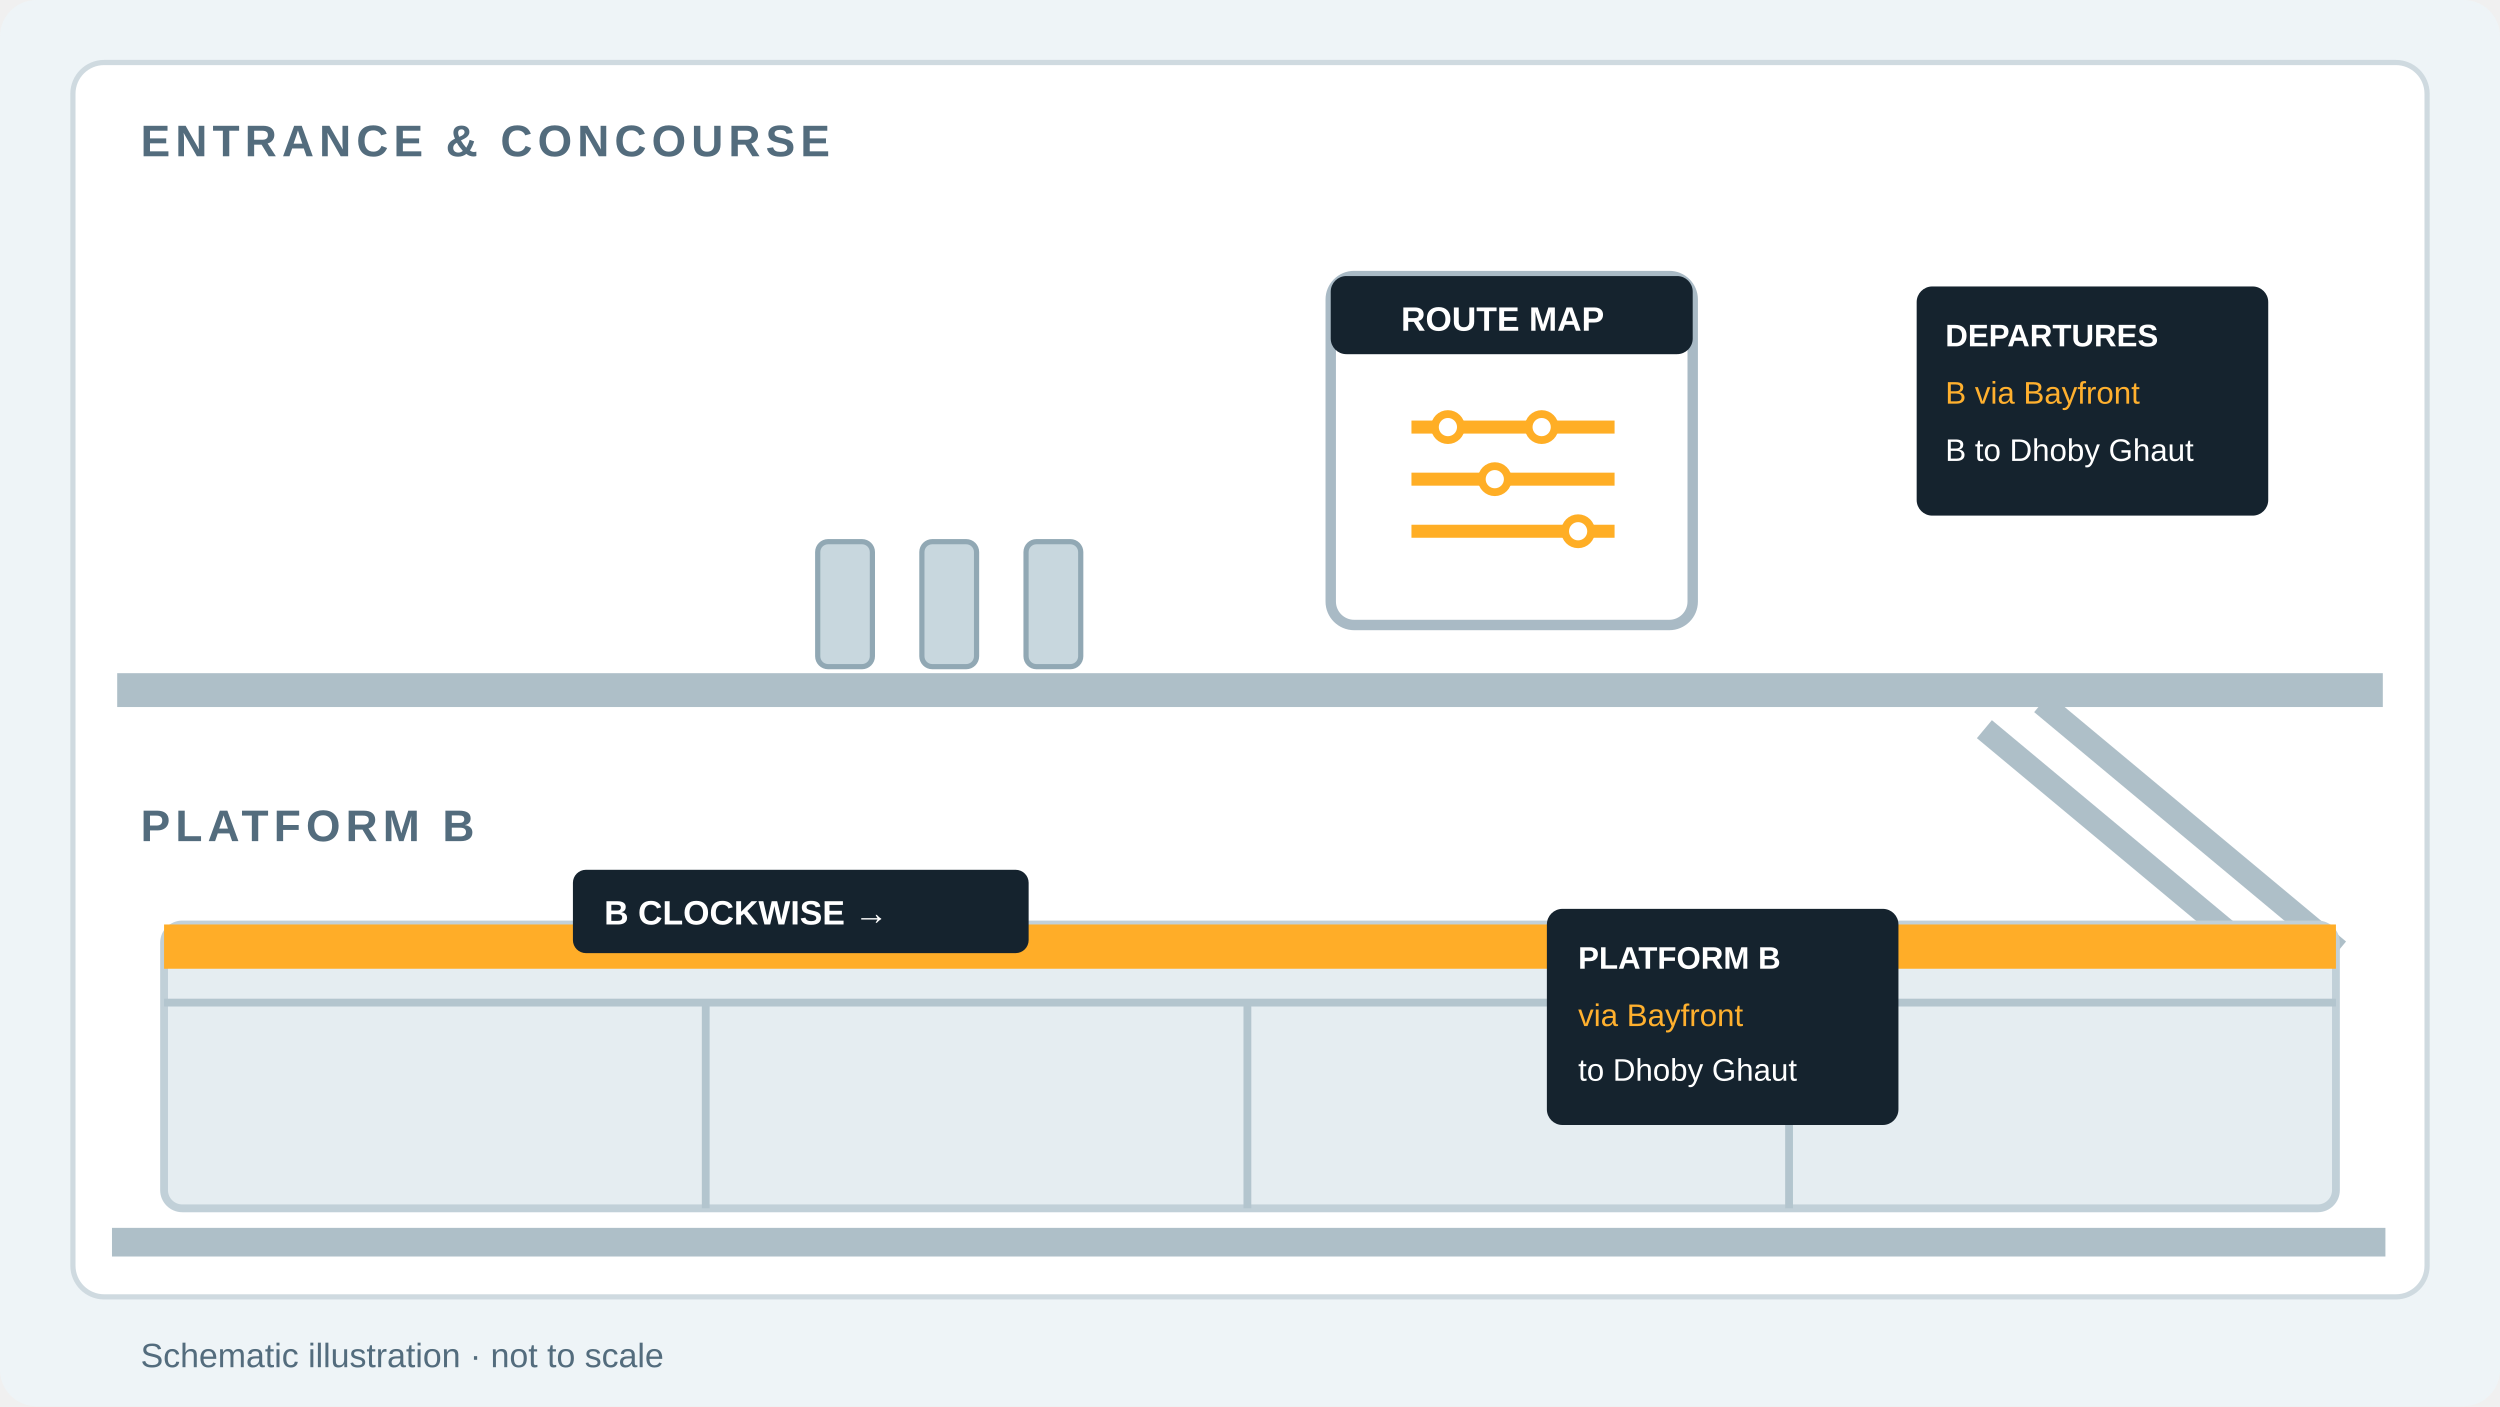
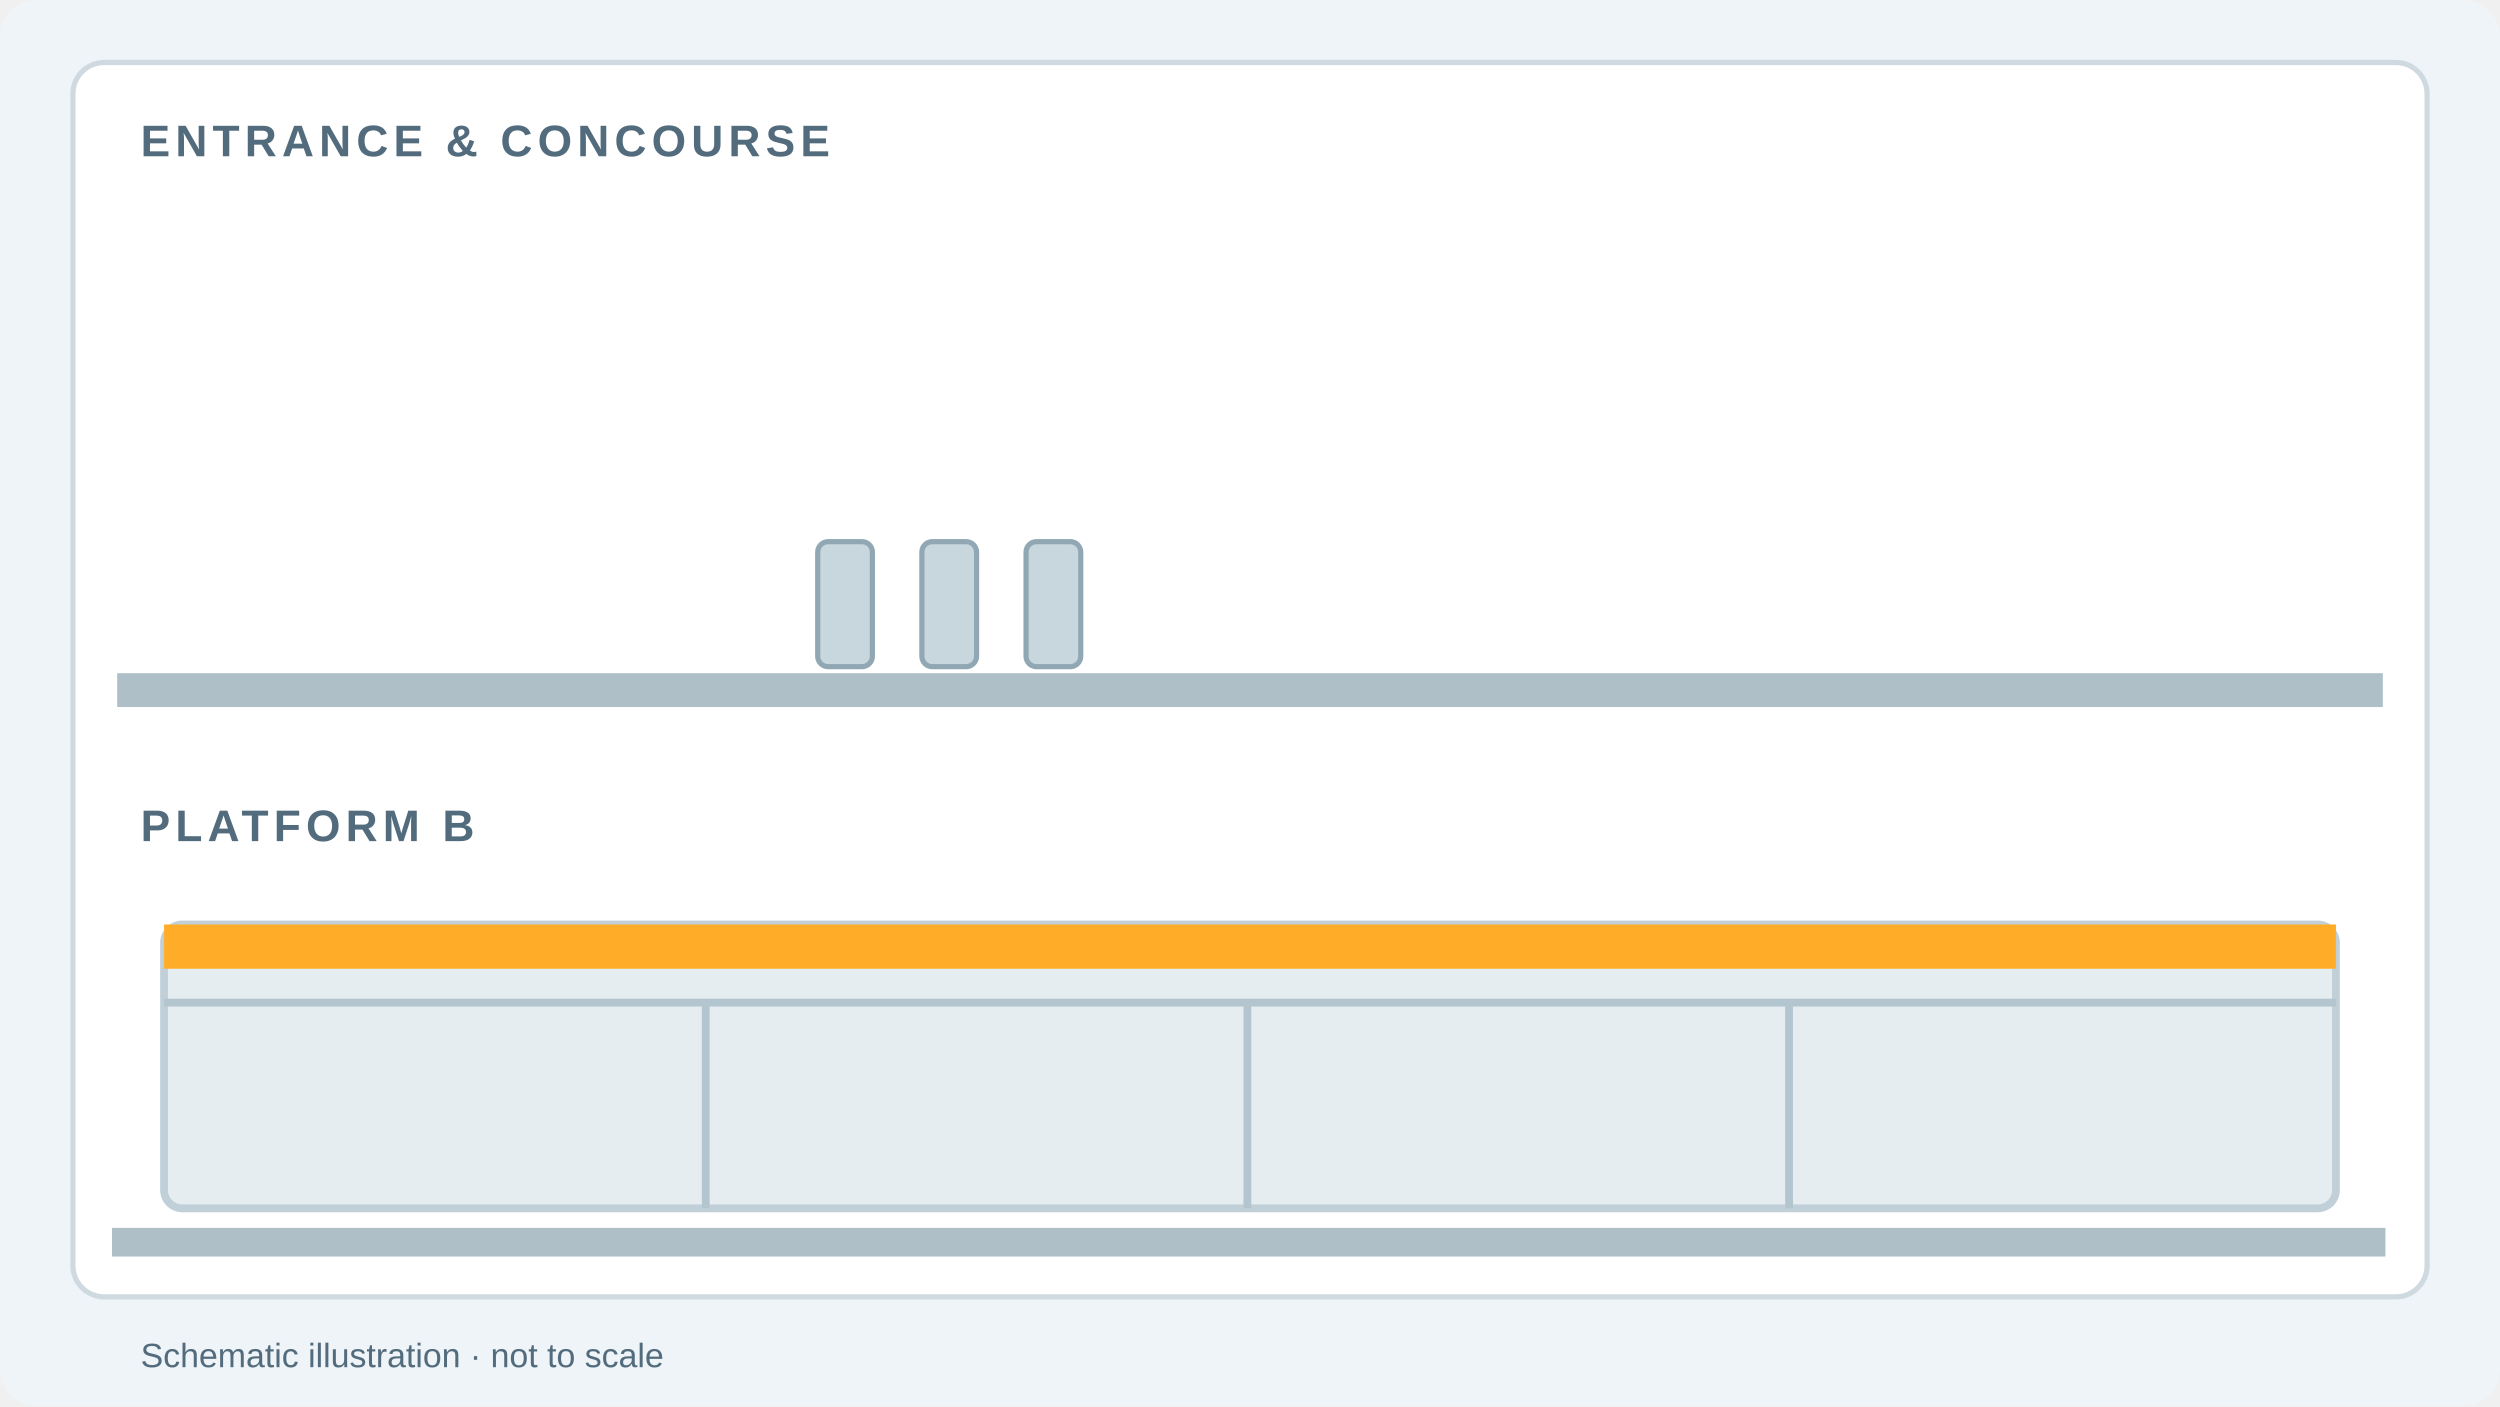
<svg xmlns="http://www.w3.org/2000/svg" width="960" height="540" viewBox="0 0 960 540">
  <style>
    @media (prefers-color-scheme: dark) {
      .outer { fill: #263947; }
      .interior { fill: #1b2b38; stroke: #536a79; }
      .label { fill: #c2d3dc; }
      .gate { fill: #526b79; stroke: #9eb4bf; }
-       .route-map { fill: #344b59; stroke: #8ca4b0; }
-       .route-stops { fill: #344b59; }
      .structure { stroke: #718b99; }
      .platform { fill: #344b59; stroke: #718b99; }
      .doors { stroke: #718b99; }
    }
  </style>
  <rect class="outer" width="960" height="540" rx="14" fill="#eef4f7" />
  <rect class="interior" x="28" y="24" width="904" height="474" rx="12" fill="#fff" stroke="#cfdae0" stroke-width="2" />
  <g font-family="Arial, sans-serif">
    <text class="label" x="54" y="60" fill="#536c7d" font-size="17" font-weight="bold" letter-spacing="2">ENTRANCE &amp; CONCOURSE</text>
    <text class="label" x="54" y="323" fill="#536c7d" font-size="17" font-weight="bold" letter-spacing="2">PLATFORM B</text>
    <g class="gate" fill="#c8d7de" stroke="#91a8b4" stroke-width="2">
      <rect x="314" y="208" width="21" height="48" rx="4" />
      <rect x="354" y="208" width="21" height="48" rx="4" />
      <rect x="394" y="208" width="21" height="48" rx="4" />
    </g>
-     <rect class="route-map" x="511" y="106" width="139" height="134" rx="9" fill="#fff" stroke="#a9bac5" stroke-width="4" />
-     <rect x="511" y="106" width="139" height="30" rx="6" fill="#15232e" />
-     <text x="538" y="127" fill="#fff" font-size="13" font-weight="bold">ROUTE MAP</text>
-     <path d="M542 164 H620 M542 184 H620 M542 204 H620" fill="none" stroke="#ffae25" stroke-width="5" />
-     <g class="route-stops" fill="#fff" stroke="#ffae25" stroke-width="3">
-       <circle cx="556" cy="164" r="5" />
-       <circle cx="592" cy="164" r="5" />
-       <circle cx="574" cy="184" r="5" />
-       <circle cx="606" cy="204" r="5" />
-     </g>
-     <rect x="736" y="110" width="135" height="88" rx="6" fill="#15232e" />
-     <text x="747" y="133" fill="#fff" font-size="12" font-weight="bold">DEPARTURES</text>
-     <text x="747" y="155" fill="#ffb02e" font-size="12">B  via Bayfront</text>
-     <text x="747" y="177" fill="#fff" font-size="12">B  to Dhoby Ghaut</text>
    <path class="structure" d="M45 265 H915" stroke="#aebfc8" stroke-width="13" />
-     <path class="structure" d="M784 270 L898 365 M762 280 L876 375" fill="none" stroke="#aebfc8" stroke-width="9" />
    <rect class="platform" x="63" y="355" width="834" height="109" rx="7" fill="#e5edf1" stroke="#c1d0d8" stroke-width="3" />
    <path class="doors" d="M63 385 H897 M271 385 V464 M479 385 V464 M687 385 V464" stroke="#b3c5ce" stroke-width="3" />
    <rect x="63" y="355" width="834" height="17" fill="#ffad28" />
-     <rect x="220" y="334" width="175" height="32" rx="5" fill="#15232e" />
-     <text x="232" y="355" fill="#fff" font-size="13" font-weight="bold">B  CLOCKWISE  →</text>
-     <rect x="594" y="349" width="135" height="83" rx="6" fill="#15232e" />
-     <text x="606" y="372" fill="#fff" font-size="12" font-weight="bold">PLATFORM B</text>
-     <text x="606" y="394" fill="#ffb02e" font-size="12">via Bayfront</text>
-     <text x="606" y="415" fill="#fff" font-size="12">to Dhoby Ghaut</text>
    <path class="structure" d="M43 477 H916" stroke="#aebfc8" stroke-width="11" />
    <text class="label" x="54" y="525" fill="#536c7d" font-size="13">Schematic illustration · not to scale</text>
  </g>
</svg>
